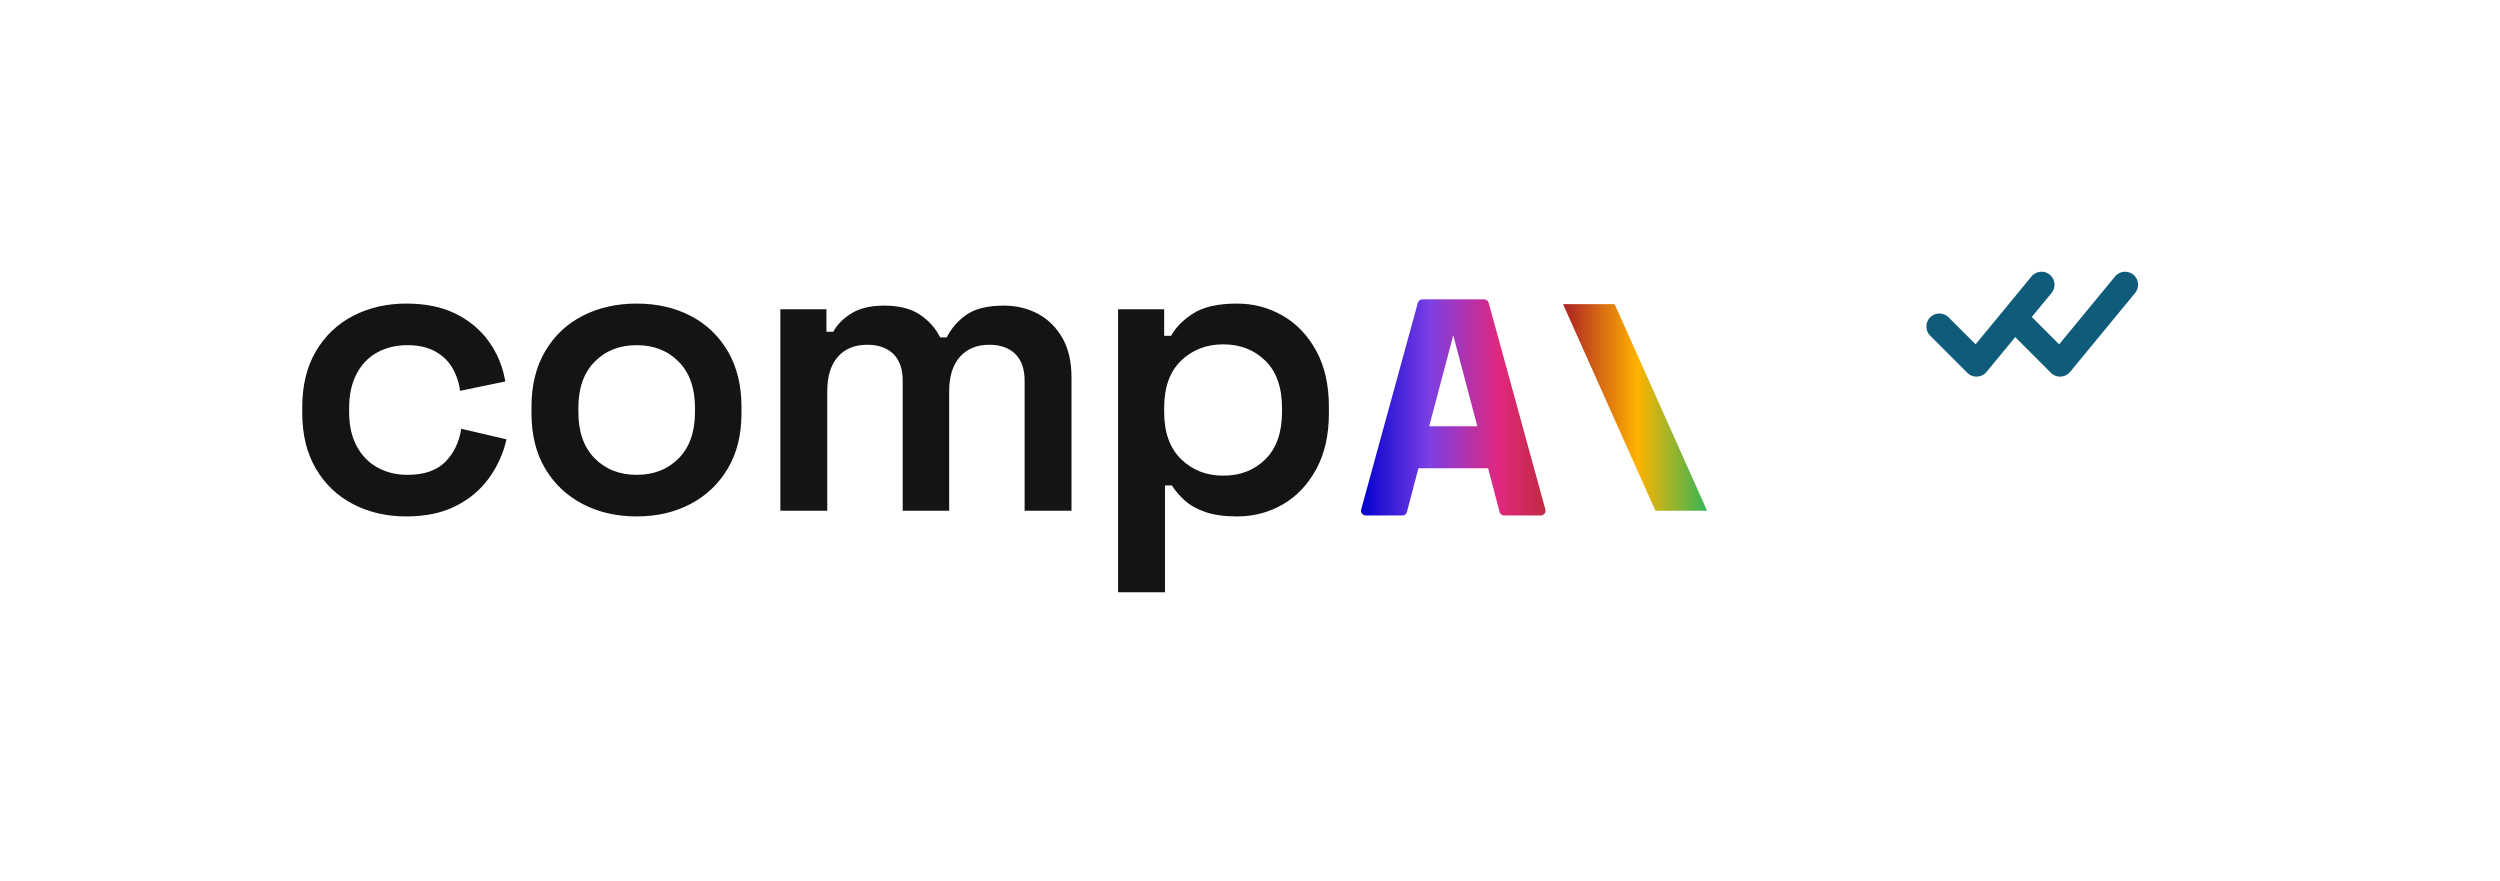
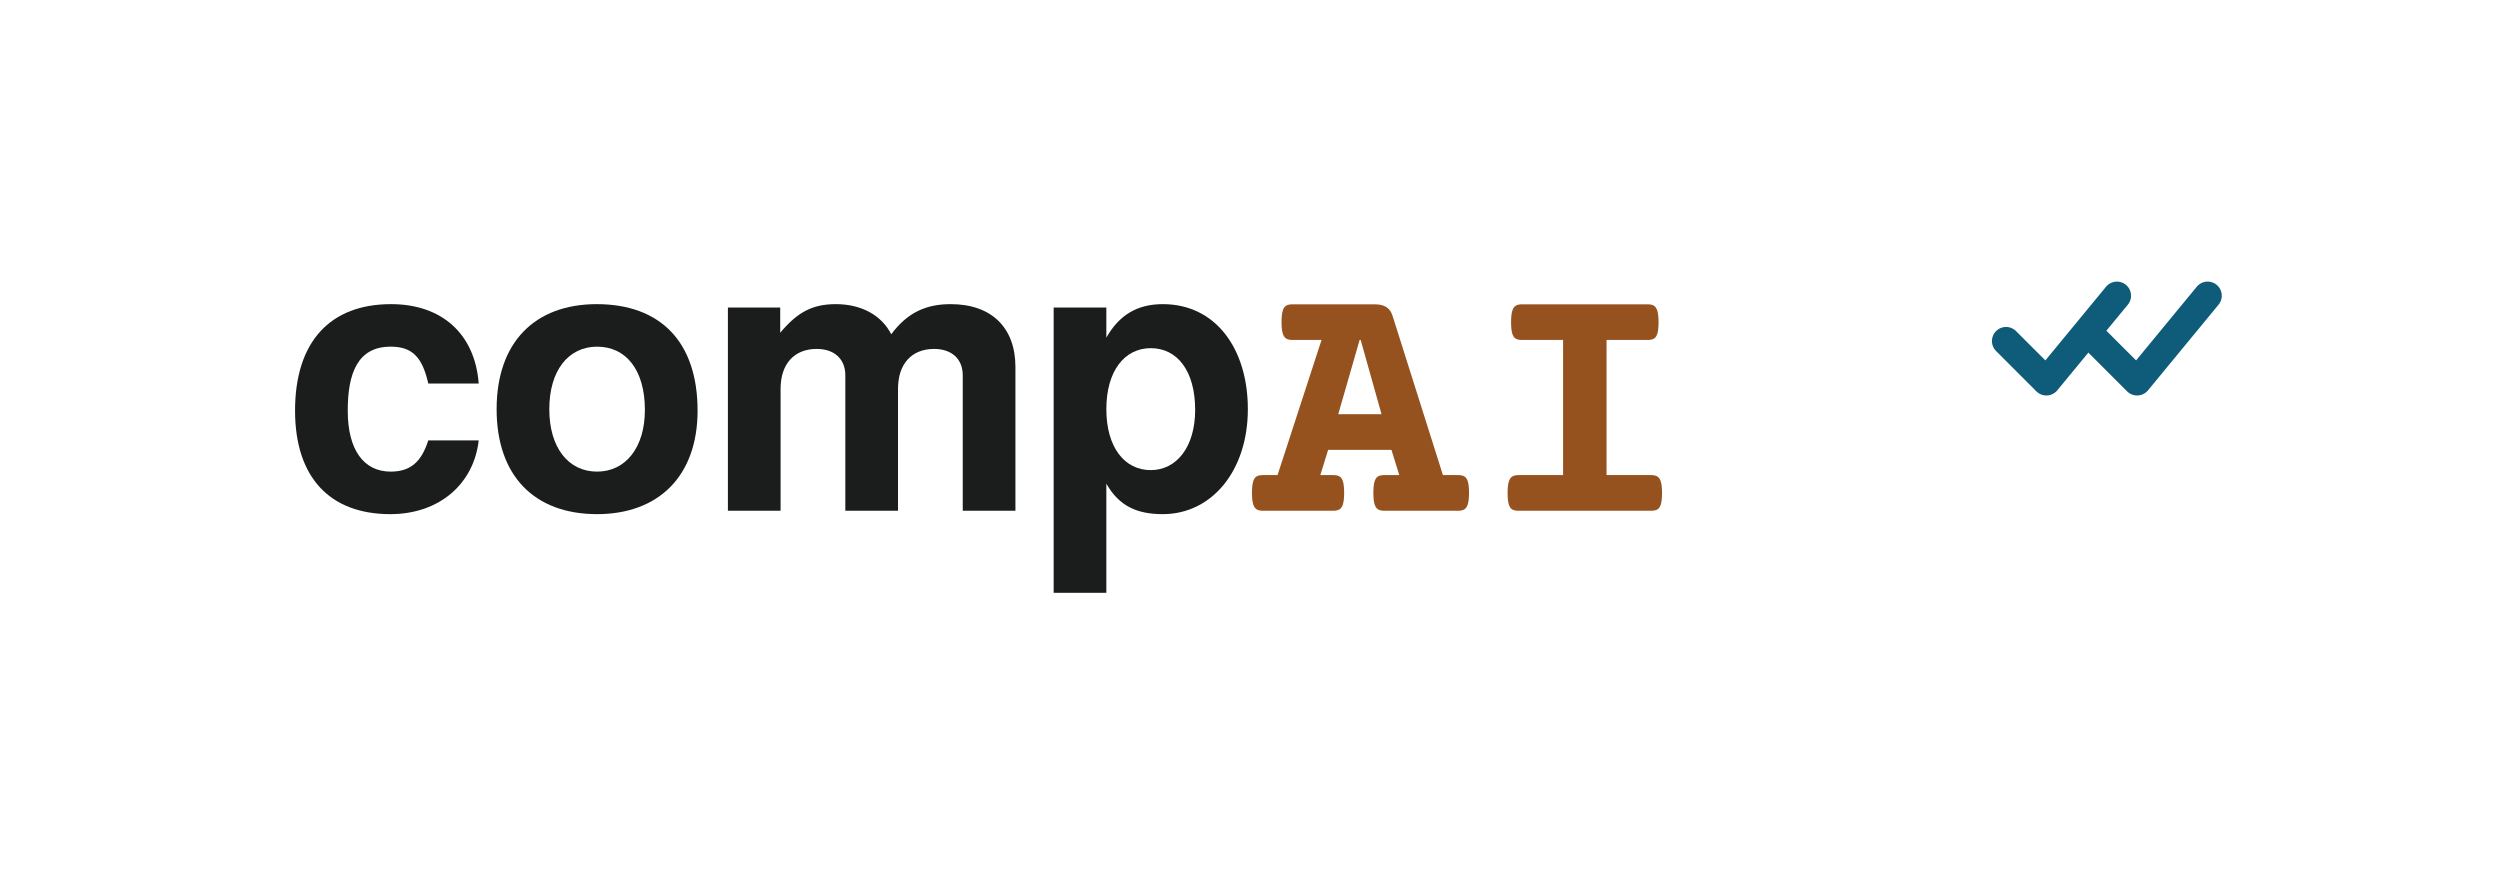
<svg xmlns="http://www.w3.org/2000/svg" viewBox="-38 -18 372 131" width="372" height="131" role="img" aria-label="compAI">
-   <defs>
-     <linearGradient id="arcoiris" gradientUnits="userSpaceOnUse" x1="396.41" y1="0" x2="524.14" y2="0">
-       <stop offset="0" stop-color="#0000CD" />
-       <stop offset=".2" stop-color="#7B3FE4" />
-       <stop offset=".4" stop-color="#E0287F" />
-       <stop offset=".6" stop-color="#B22A22" />
-       <stop offset=".8" stop-color="#FFB300" />
-       <stop offset="1" stop-color="#35B558" />
-     </linearGradient>
-   </defs>
-   <g transform="translate(4 -2.68) scale(0.4045)">
-     <path fill="#141414" d="M45.6 152.1Q34.8 152.1 26.1 147.6Q17.4 143.1 12.375 134.55Q7.35 126.0 7.35 114.0V111.9Q7.35 99.9 12.375 91.35Q17.4 82.8 26.1 78.3Q34.8 73.8 45.6 73.8Q56.25 73.8 63.825 77.55Q71.4 81.3 76.05 87.825Q80.7 94.35 82.05 102.45L65.4 105.9Q64.8 101.25 62.55 97.425Q60.3 93.6 56.175 91.35Q52.05 89.1 46.05 89.1Q39.9 89.1 35.025 91.725Q30.15 94.35 27.375 99.6Q24.6 104.85 24.6 112.2V113.7Q24.6 121.05 27.375 126.225Q30.15 131.4 35.025 134.1Q39.9 136.8 46.05 136.8Q55.2 136.8 59.925 132.075Q64.65 127.35 65.85 119.85L82.5 123.75Q80.7 131.55 76.05 138.0Q71.4 144.45 63.825 148.275Q56.25 152.1 45.6 152.1Z M130.379 152.1Q119.279 152.1 110.504 147.525Q101.729 142.95 96.704 134.475Q91.679 126.0 91.679 114.15V111.75Q91.679 99.9 96.704 91.35Q101.729 82.8 110.504 78.3Q119.279 73.8 130.379 73.8Q141.479 73.8 150.179 78.3Q158.879 82.8 163.904 91.35Q168.929 99.9 168.929 111.75V114.15Q168.929 126.0 163.904 134.475Q158.879 142.95 150.179 147.525Q141.479 152.1 130.379 152.1ZM130.379 136.8Q139.829 136.8 145.829 130.725Q151.829 124.65 151.829 113.7V112.2Q151.829 101.25 145.829 95.175Q139.829 89.1 130.379 89.1Q120.929 89.1 114.929 95.175Q108.929 101.25 108.929 112.2V113.7Q108.929 124.65 114.929 130.725Q120.929 136.8 130.379 136.8Z M183.233 150.0V75.9H200.183V84.15H202.733Q204.683 80.4 209.258 77.475Q213.833 74.55 221.483 74.55Q229.583 74.55 234.533 77.85Q239.483 81.15 242.033 86.25H244.433Q246.983 81.15 251.783 77.85Q256.583 74.55 265.433 74.55Q272.333 74.55 277.958 77.55Q283.583 80.55 286.958 86.4Q290.333 92.25 290.333 100.95V150.0H273.083V102.15Q273.083 95.7 269.633 92.325Q266.183 88.95 260.033 88.95Q253.283 88.95 249.308 93.375Q245.333 97.8 245.333 106.05V150.0H228.233V102.15Q228.233 95.7 224.783 92.325Q221.333 88.95 215.183 88.95Q208.283 88.95 204.383 93.375Q200.483 97.8 200.483 106.05V150.0Z M307.469 180.0V75.9H324.419V85.65H326.969Q329.519 81.0 335.144 77.4Q340.769 73.8 351.269 73.8Q360.269 73.8 367.994 78.225Q375.719 82.65 380.369 91.2Q385.019 99.75 385.019 111.75V114.15Q385.019 126.15 380.369 134.7Q375.719 143.25 368.069 147.675Q360.419 152.1 351.269 152.1Q344.219 152.1 339.494 150.45Q334.769 148.8 331.844 146.1Q328.919 143.4 327.269 140.7H324.719V180.0ZM346.169 137.1Q355.619 137.1 361.694 131.025Q367.769 124.95 367.769 113.7V112.2Q367.769 100.8 361.619 94.8Q355.469 88.8 346.169 88.8Q336.869 88.8 330.644 94.8Q324.419 100.8 324.419 112.2V113.7Q324.419 124.95 330.644 131.025Q336.869 137.1 346.169 137.1Z" />
-     <path fill="url(#arcoiris)" stroke="url(#arcoiris)" stroke-width="3.5" stroke-linejoin="round" d="M398.578 150.0 419.423 74H442.115L462.96 150.0H449.497L444.937 132.629H416.6L412.04 150.0ZM419.64 120.686H441.897L431.692 82.143H429.846Z" />
-     <polygon fill="url(#arcoiris)" points="471.14,74 490.14,74 524.14,150 505.14,150" />
+   <g fill="#1A1D1B">
+     <path transform="translate(4.000 58.000) scale(0.056 -0.056)" d="M522.00 187.00H388.00C370.00 131.00 342.00 104.00 288.00 104.00C217.00 104.00 174.00 161.00 174.00 266.00C174.00 365.00 200.00 436.00 288.00 436.00C345.00 436.00 372.00 409.00 388.00 338.00H522.00C512.00 470.00 424.00 549.00 289.00 549.00C128.00 549.00 34.00 450.00 34.00 266.00C34.00 88.00 127.00 -9.00 287.00 -9.00C418.00 -9.00 509.00 72.00 522.00 187.00Z" />
+     <path transform="translate(33.936 58.000) scale(0.056 -0.056)" d="M569.00 266.00C569.00 449.00 470.00 549.00 301.00 549.00C136.00 549.00 35.00 447.00 35.00 270.00C35.00 92.00 136.00 -9.00 302.00 -9.00C466.00 -9.00 569.00 93.00 569.00 266.00ZM429.00 268.00C429.00 167.00 377.00 104.00 302.00 104.00C226.00 104.00 175.00 167.00 175.00 270.00C175.00 373.00 226.00 436.00 302.00 436.00C379.00 436.00 429.00 374.00 429.00 268.00Z" />
+     <path transform="translate(66.952 58.000) scale(0.056 -0.056)" d="M824.00 0.00V382.00C824.00 487.00 760.00 549.00 652.00 549.00C584.00 549.00 536.00 525.00 494.00 469.00C468.00 520.00 414.00 549.00 347.00 549.00C285.00 549.00 245.00 528.00 199.00 473.00V540.00H60.00V0.00H200.00V324.00C200.00 390.00 236.00 430.00 296.00 430.00C343.00 430.00 372.00 403.00 372.00 360.00V0.00H512.00V324.00C512.00 390.00 548.00 430.00 608.00 430.00C655.00 430.00 684.00 403.00 684.00 360.00V0.00Z" />
+     <path transform="translate(115.536 58.000) scale(0.056 -0.056)" d="M574.00 270.00C574.00 430.00 489.00 549.00 348.00 549.00C280.00 549.00 232.00 520.00 198.00 460.00V540.00H58.00V-218.00H198.00V72.00C232.00 12.00 280.00 -9.00 348.00 -9.00C478.00 -9.00 574.00 106.00 574.00 270.00ZM434.00 268.00C434.00 170.00 385.00 108.00 316.00 108.00C246.00 108.00 198.00 169.00 198.00 270.00C198.00 371.00 246.00 432.00 316.00 432.00C387.00 432.00 434.00 371.00 434.00 268.00Z" />
  </g>
-   <g transform="translate(249.20 18.84) scale(1.3815)" fill="none" stroke="#0F5C7A" stroke-width="2.8" stroke-linecap="round" stroke-linejoin="round">
-     <path d="M1 8.5 L5 12.5 L12 4" />
-     <path d="M10 8.5 L14 12.5 L21 4" />
+   <g fill="#95521F">
+     <path transform="translate(148.552 58.000) scale(0.025879 -0.025879)" d="M798.00 1122.00 1088.00 205.00H1175.00Q1199.00 205.00 1212.00 197.00Q1225.00 189.00 1231.50 167.00Q1238.00 145.00 1238.00 103.00Q1238.00 61.00 1231.50 39.00Q1225.00 17.00 1212.00 8.50Q1199.00 0.00 1175.00 0.00H751.00Q727.00 0.00 714.00 8.50Q701.00 17.00 694.50 39.00Q688.00 61.00 688.00 103.00Q688.00 145.00 694.50 167.00Q701.00 189.00 714.00 197.00Q727.00 205.00 751.00 205.00H837.00L792.00 350.00H428.00L383.00 205.00H457.00Q481.00 205.00 494.00 197.00Q507.00 189.00 513.50 167.00Q520.00 145.00 520.00 103.00Q520.00 61.00 513.50 39.00Q507.00 17.00 494.00 8.50Q481.00 0.00 457.00 0.00H53.00Q29.00 0.00 16.00 8.50Q3.00 17.00 -3.50 39.00Q-10.00 61.00 -10.00 103.00Q-10.00 145.00 -3.50 167.00Q3.00 189.00 16.00 197.00Q29.00 205.00 53.00 205.00H137.00L390.00 982.00H223.00Q199.00 982.00 186.00 990.50Q173.00 999.00 166.50 1021.00Q160.00 1043.00 160.00 1085.00Q160.00 1127.00 166.50 1149.00Q173.00 1171.00 186.00 1179.00Q199.00 1187.00 223.00 1187.00H697.00Q737.00 1187.00 762.00 1171.50Q787.00 1156.00 798.00 1122.00ZM609.00 982.00 486.00 555.00H735.00L615.00 982.00Z" />
+     <path transform="translate(181.931 58.000) scale(0.025879 -0.025879)" d="M1038.00 1084.00Q1038.00 1042.00 1031.50 1020.00Q1025.00 998.00 1012.00 990.00Q999.00 982.00 975.00 982.00H739.00V205.00H995.00Q1019.00 205.00 1032.00 196.50Q1045.00 188.00 1051.50 166.00Q1058.00 144.00 1058.00 102.00Q1058.00 60.00 1051.50 38.00Q1045.00 16.00 1032.00 8.00Q1019.00 0.00 995.00 0.00H233.00Q209.00 0.00 196.00 8.00Q183.00 16.00 176.50 38.00Q170.00 60.00 170.00 102.00Q170.00 144.00 176.50 166.00Q183.00 188.00 196.00 196.50Q209.00 205.00 233.00 205.00H489.00V982.00H253.00Q229.00 982.00 216.00 990.00Q203.00 998.00 196.50 1020.00Q190.00 1042.00 190.00 1084.00Q190.00 1126.00 196.50 1148.00Q203.00 1170.00 216.00 1178.50Q229.00 1187.00 253.00 1187.00H975.00Q999.00 1187.00 1012.00 1178.50Q1025.00 1170.00 1031.50 1148.00Q1038.00 1126.00 1038.00 1084.00Z" />
+   </g>
+   <g transform="translate(259 20) scale(1.5)">
+     <g fill="none" stroke="#0F5C7A" stroke-width="2.8" stroke-linecap="round" stroke-linejoin="round">
+       <path d="M1 8.5 L5 12.5 L12 4" />
+       <path d="M10 8.5 L14 12.5 L21 4" />
+     </g>
  </g>
</svg>
